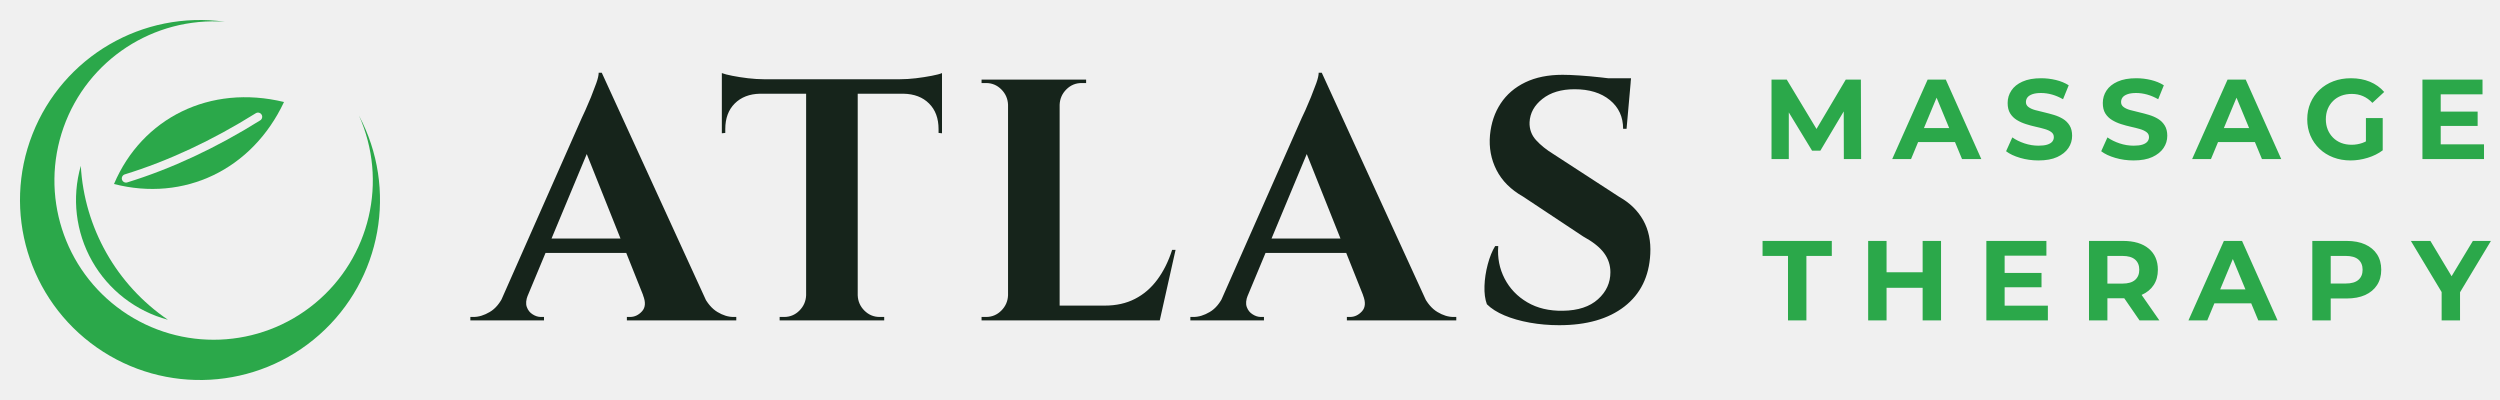
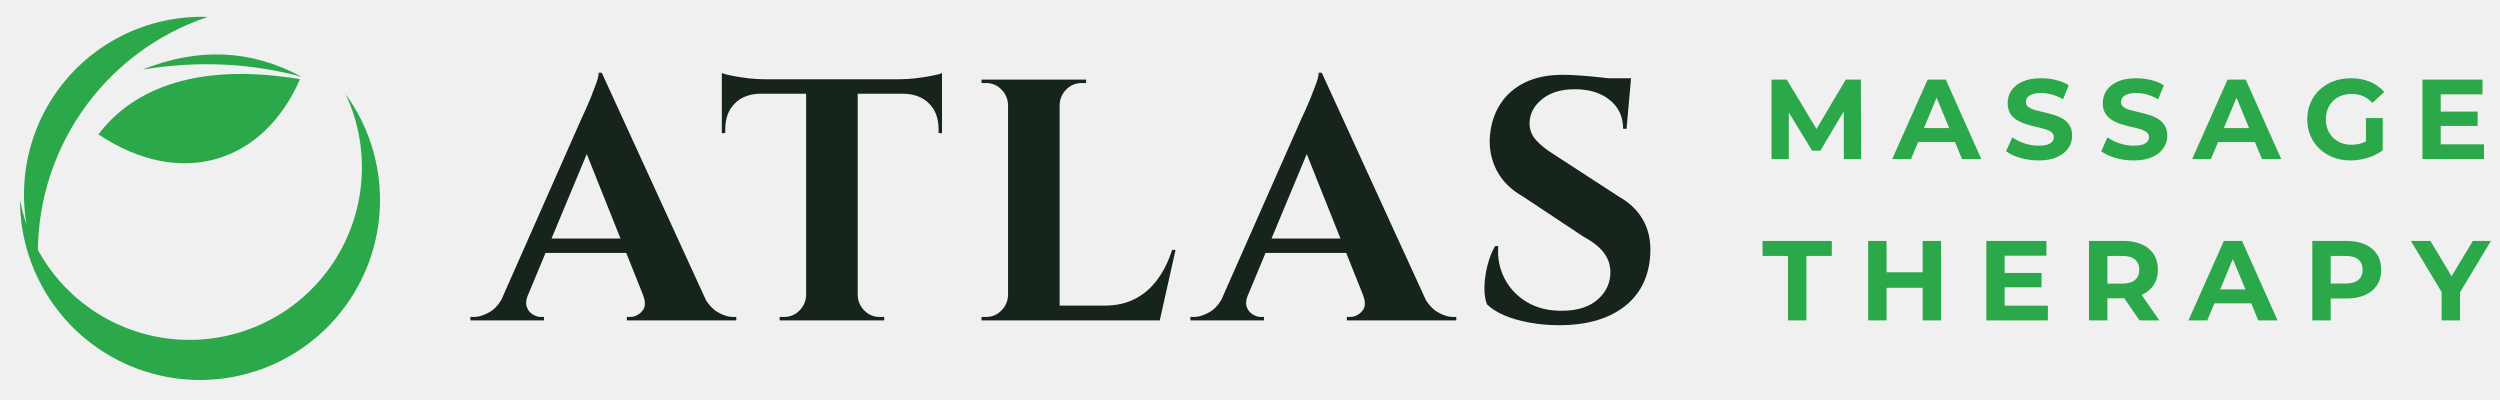
<svg xmlns="http://www.w3.org/2000/svg" viewBox="0 0 625 100" role="img" aria-label="Atlas Massage Therapy">
-   <defs>
-     <mask id="m" maskUnits="userSpaceOnUse" x="0" y="0" width="100" height="100">
-       <rect width="100" height="100" fill="#fff" />
-       <path d="M31.5 44.6 Q48 39.5 64.5 29.2" fill="none" stroke="#000" stroke-width="2.1" stroke-linecap="round" />
-     </mask>
-   </defs>
  <g fill="#2BA84A">
-     <path d="M89.73,28.87 A45 45 0 1 1 56.26,5.44 A39.8 39.8 0 1 0 89.73,28.87Z" />
-     <path d="M41.98,79.94 A31 31 0 0 1 20.2,41.46 A50 50 0 0 0 41.98,79.94Z" />
-     <path d="M28.5 46 C35.5 29.5 52.5 21 71 25.5 C63 42.5 46 50.5 28.5 46Z" mask="url(#m)" />
+     <path d="M86.41 23.55A45 45 0 1 1 5 50A43.13 43.13 0 1 0 86.41 23.55Z" />
+     <path d="M9.53 65.95A44.4 44.4 0 0 1 51.95 4.23A62.17 62.17 0 0 0 9.53 65.95Z" />
+     <path d="M24.6 33.6C33.5 21.8 50 15.6 75 19.8C66 40.5 45.5 47.5 24.6 33.6Z" />
+     <path d="M35.6 17.4Q56.6 9 75.4 19.2Q56.2 14 35.6 17.4Z" />
  </g>
  <path fill="#16241B" d="M145.20 34.78L150.44 18.18L178.57 79.58L163.09 79.58L145.20 34.78M125.93 73.82L131.95 73.82Q131.27 75.54 131.70 76.75Q132.13 77.95 133.16 78.59Q134.19 79.24 135.22 79.24L136 79.24L136 80.10L117.59 80.10L117.59 79.24Q117.59 79.24 117.98 79.24Q118.37 79.24 118.37 79.24Q120.34 79.24 122.45 77.99Q124.56 76.75 125.93 73.82M149.67 18.18L150.44 18.18L150.79 28.67L129.46 79.84L123.18 79.84L145.46 29.45Q145.71 28.93 146.36 27.51Q147 26.09 147.74 24.29Q148.47 22.48 149.07 20.80Q149.67 19.13 149.67 18.18M134.19 59.63L159.47 59.63L159.47 63.24L134.19 63.24L134.19 59.63M160.76 73.82L175.81 73.82Q177.28 76.75 179.34 77.99Q181.40 79.24 183.38 79.24Q183.38 79.24 183.73 79.24Q184.07 79.24 184.07 79.24L184.07 80.10L156.72 80.10L156.72 79.24L157.50 79.24Q159.22 79.24 160.51 77.82Q161.80 76.40 160.76 73.82M201.53 20.16L214.43 20.16L214.43 80.10L201.53 80.10L201.53 20.16M180.46 19.81L235.50 19.81L235.50 23.43L180.46 23.43L180.46 19.81M225.87 23.17L235.50 23.17L235.50 33.32L234.64 33.23L234.64 32.28Q234.64 28.24 232.27 25.88Q229.91 23.51 225.87 23.43L225.87 23.17M235.50 18.27L235.50 20.76L225.01 19.81Q226.90 19.81 229 19.56Q231.11 19.30 232.92 18.95Q234.72 18.61 235.50 18.27M201.53 73.82L201.79 73.82L201.79 80.10L194.91 80.10L194.91 79.24Q194.91 79.24 195.47 79.24Q196.02 79.24 196.02 79.24Q198.26 79.24 199.85 77.65Q201.44 76.06 201.53 73.82M214.17 80.10L214.17 73.82L214.43 73.82Q214.51 76.06 216.10 77.65Q217.70 79.24 219.93 79.24Q219.93 79.24 220.49 79.24Q221.05 79.24 221.05 79.24L221.05 80.10L214.17 80.10M180.46 23.17L190 23.17L190 23.43Q186.05 23.51 183.68 25.88Q181.32 28.24 181.32 32.28L181.32 33.23L180.46 33.32L180.46 23.17M180.46 20.76L180.46 18.27Q181.32 18.61 183.08 18.95Q184.84 19.30 186.99 19.56Q189.14 19.81 190.95 19.81M252.01 19.90L264.91 19.90L264.91 80.10L252.01 80.10L252.01 19.90M264.65 76.40L287.61 76.40L289.68 80.10L264.65 80.10L264.65 76.40M293.03 62.47L293.89 62.47L289.94 80.10L273.08 80.10L276.18 76.40Q280.48 76.40 283.74 74.72Q287.01 73.05 289.33 69.91Q291.66 66.77 293.03 62.47M252.01 73.82L252.27 73.82L252.27 80.10L245.39 80.10L245.39 79.24Q245.39 79.24 245.95 79.24Q246.51 79.24 246.51 79.24Q248.74 79.24 250.33 77.65Q251.92 76.06 252.01 73.82M252.27 19.90L252.27 26.18L252.01 26.18Q251.92 23.94 250.33 22.35Q248.74 20.76 246.51 20.76Q246.51 20.76 245.95 20.76Q245.39 20.76 245.39 20.76L245.39 19.90L252.27 19.90M264.91 26.18L264.65 26.18L264.65 19.90L271.53 19.90L271.53 20.76Q271.45 20.76 270.93 20.76Q270.41 20.76 270.41 20.76Q268.18 20.76 266.59 22.35Q265 23.94 264.91 26.18M325.20 34.78L330.44 18.18L358.56 79.58L343.08 79.58L325.20 34.78M305.93 73.82L311.95 73.82Q311.26 75.54 311.69 76.75Q312.12 77.95 313.16 78.59Q314.19 79.24 315.22 79.24L315.99 79.24L315.99 80.10L297.59 80.10L297.59 79.24Q297.59 79.24 297.98 79.24Q298.36 79.24 298.36 79.24Q300.34 79.24 302.45 77.99Q304.56 76.75 305.93 73.82M329.67 18.18L330.44 18.18L330.79 28.67L309.46 79.84L303.18 79.84L325.45 29.45Q325.71 28.93 326.36 27.51Q327 26.09 327.73 24.29Q328.46 22.48 329.07 20.80Q329.67 19.13 329.67 18.18M314.19 59.63L339.47 59.63L339.47 63.24L314.19 63.24L314.19 59.63M340.76 73.82L355.81 73.82Q357.27 76.75 359.34 77.99Q361.40 79.24 363.38 79.24Q363.38 79.24 363.72 79.24Q364.07 79.24 364.07 79.24L364.07 80.10L336.72 80.10L336.72 79.24L337.49 79.24Q339.21 79.24 340.50 77.82Q341.79 76.40 340.76 73.82M390.64 18.70Q392.36 18.70 394.90 18.87Q397.44 19.04 400.14 19.34Q402.85 19.64 404.88 19.94Q406.90 20.24 407.67 20.59L406.64 32.20L405.78 32.20Q405.78 27.73 402.47 25.02Q399.16 22.31 393.65 22.31Q388.66 22.31 385.61 24.72Q382.56 27.12 382.39 30.56Q382.30 33.14 384.02 35.04Q385.74 36.93 388.41 38.56L404.83 49.23Q408.79 51.46 410.81 55.07Q412.83 58.69 412.57 63.50Q412.14 71.93 406.12 76.62Q400.10 81.30 389.78 81.30Q386 81.30 382.43 80.66Q378.86 80.01 376.11 78.85Q373.36 77.69 371.72 76.06Q371.03 74.17 371.12 71.50Q371.21 68.83 371.94 66.08Q372.67 63.33 373.79 61.52L374.56 61.52Q374.22 65.91 376.15 69.65Q378.09 73.39 381.83 75.58Q385.57 77.78 390.73 77.69Q396.40 77.61 399.50 74.81Q402.60 72.02 402.60 68.06Q402.60 65.39 401 63.24Q399.41 61.09 395.80 59.12L380.75 49.14Q376.19 46.56 374.13 42.52Q372.07 38.48 372.50 33.75Q372.93 29.27 375.16 25.88Q377.40 22.48 381.31 20.59Q385.22 18.70 390.64 18.70M397.44 19.56L407.76 19.56L407.58 21.36L397.44 21.36" />
  <path fill="#2BA84A" d="M447.20 39.77L442.88 39.77L442.88 19.90L446.69 19.90L455.14 33.92L453.13 33.92L461.44 19.90L465.22 19.90L465.28 39.77L460.96 39.77L460.93 26.51L461.73 26.51L455.09 37.67L453.02 37.67L446.23 26.51L447.20 26.51M477.76 39.77L473.05 39.77L481.91 19.90L486.45 19.90L495.33 39.77L490.51 39.77L483.24 22.23L485.06 22.23L477.76 39.77M490.16 35.51L477.48 35.51L478.70 32.02L488.92 32.02M509.60 40.11Q507.22 40.11 505.04 39.47Q502.85 38.83 501.52 37.81L503.08 34.35Q504.35 35.25 506.10 35.84Q507.85 36.42 509.63 36.42Q511 36.42 511.83 36.15Q512.67 35.88 513.07 35.40Q513.46 34.91 513.46 34.29Q513.46 33.49 512.84 33.03Q512.22 32.56 511.19 32.26Q510.17 31.96 508.94 31.69Q507.70 31.42 506.47 31.02Q505.23 30.63 504.21 30Q503.19 29.38 502.55 28.36Q501.91 27.34 501.91 25.75Q501.91 24.04 502.84 22.64Q503.76 21.23 505.62 20.40Q507.48 19.56 510.29 19.56Q512.16 19.56 513.98 20Q515.79 20.44 517.18 21.32L515.76 24.81Q514.37 24.02 512.98 23.63Q511.59 23.25 510.26 23.25Q508.92 23.25 508.07 23.56Q507.22 23.87 506.85 24.37Q506.48 24.87 506.48 25.52Q506.48 26.29 507.11 26.75Q507.73 27.22 508.75 27.51Q509.78 27.79 511.01 28.07Q512.24 28.36 513.48 28.73Q514.71 29.10 515.74 29.72Q516.76 30.34 517.40 31.37Q518.03 32.39 518.03 33.95Q518.03 35.62 517.10 37.01Q516.16 38.40 514.30 39.26Q512.44 40.11 509.60 40.11M533.39 40.11Q531 40.11 528.82 39.47Q526.63 38.83 525.30 37.81L526.86 34.35Q528.14 35.25 529.88 35.84Q531.63 36.42 533.42 36.42Q534.78 36.42 535.62 36.15Q536.45 35.88 536.85 35.40Q537.25 34.91 537.25 34.29Q537.25 33.49 536.62 33.03Q536 32.56 534.98 32.26Q533.95 31.96 532.72 31.69Q531.49 31.42 530.25 31.02Q529.02 30.63 528 30Q526.97 29.38 526.33 28.36Q525.70 27.34 525.70 25.75Q525.70 24.04 526.62 22.64Q527.54 21.23 529.40 20.40Q531.26 19.56 534.07 19.56Q535.94 19.56 537.76 20Q539.57 20.44 540.96 21.32L539.55 24.81Q538.16 24.02 536.76 23.63Q535.37 23.25 534.04 23.25Q532.71 23.25 531.85 23.56Q531 23.87 530.63 24.37Q530.27 24.87 530.27 25.52Q530.27 26.29 530.89 26.75Q531.51 27.22 532.54 27.51Q533.56 27.79 534.79 28.07Q536.03 28.36 537.26 28.73Q538.50 29.10 539.52 29.72Q540.54 30.34 541.18 31.37Q541.82 32.39 541.82 33.95Q541.82 35.62 540.88 37.01Q539.94 38.40 538.08 39.26Q536.23 40.11 533.39 40.11M552.74 39.77L548.03 39.77L556.89 19.90L561.43 19.90L570.31 39.77L565.49 39.77L558.22 22.23L560.04 22.23L552.74 39.77M565.14 35.51L552.46 35.51L553.68 32.02L563.90 32.02M587.65 40.11Q585.29 40.11 583.32 39.35Q581.35 38.60 579.89 37.21Q578.43 35.82 577.62 33.95Q576.81 32.08 576.81 29.83Q576.81 27.59 577.62 25.72Q578.43 23.84 579.90 22.45Q581.38 21.06 583.36 20.31Q585.35 19.56 587.74 19.56Q590.37 19.56 592.49 20.44Q594.60 21.32 596.05 22.99L593.10 25.72Q592.02 24.58 590.74 24.03Q589.47 23.48 587.96 23.48Q586.51 23.48 585.32 23.93Q584.13 24.38 583.27 25.24Q582.40 26.09 581.93 27.25Q581.46 28.41 581.46 29.83Q581.46 31.22 581.93 32.39Q582.40 33.55 583.27 34.42Q584.13 35.28 585.31 35.74Q586.49 36.19 587.91 36.19Q589.27 36.19 590.56 35.75Q591.85 35.31 593.07 34.26L595.68 37.58Q594.06 38.80 591.92 39.45Q589.78 40.11 587.65 40.11M595.68 29.52L595.68 37.58L591.48 36.98L591.48 29.52M621 39.77L605.61 39.77L605.61 19.90L620.63 19.90L620.63 23.59L610.18 23.59L610.18 36.08L621 36.08L621 39.77M619.41 31.48L609.84 31.48L609.84 27.90L619.41 27.90M451.60 80.10L447 80.10L447 63.98L440.64 63.98L440.64 60.23L457.95 60.23L457.95 63.98L451.60 63.98M485.26 80.10L480.66 80.10L480.66 60.23L485.26 60.23L485.26 80.10M471.64 80.10L467.04 80.10L467.04 60.23L471.64 60.23L471.64 80.10M481 71.95L471.30 71.95L471.30 68.07L481 68.07M511.97 80.10L496.59 80.10L496.59 60.23L511.60 60.23L511.60 63.92L501.16 63.92L501.16 76.41L511.97 76.41L511.97 80.10M510.38 71.81L500.82 71.81L500.82 68.24L510.38 68.24M526.85 80.10L522.25 80.10L522.25 60.23L530.73 60.23Q534.88 60.23 537.18 62.15Q539.47 64.07 539.47 67.44Q539.47 69.66 538.42 71.26Q537.37 72.86 535.44 73.71Q533.52 74.57 530.85 74.57L524.80 74.57L526.85 72.55L526.85 80.10M539.84 80.10L534.88 80.10L529.91 72.89L534.82 72.89L539.84 80.10M526.85 61.79L526.85 73.06L524.80 70.90L530.59 70.90Q532.72 70.90 533.77 69.98Q534.82 69.06 534.82 67.44Q534.82 65.80 533.77 64.89Q532.72 63.98 530.59 63.98L524.80 63.98M551.82 80.10L547.11 80.10L555.97 60.23L560.51 60.23L569.39 80.10L564.57 80.10L557.30 62.56L559.12 62.56L551.82 80.10M564.23 75.84L551.54 75.84L552.76 72.35L562.98 72.35M582.68 80.10L578.08 80.10L578.08 60.23L586.68 60.23Q589.35 60.23 591.28 61.10Q593.21 61.97 594.26 63.58Q595.31 65.20 595.31 67.44Q595.31 69.66 594.26 71.27Q593.21 72.89 591.28 73.76Q589.35 74.62 586.68 74.62L580.64 74.62L582.68 72.55L582.68 80.10M582.68 61.79L582.68 73.06L580.64 70.88L586.42 70.88Q588.55 70.88 589.60 69.97Q590.65 69.06 590.65 67.44Q590.65 65.80 589.60 64.89Q588.55 63.98 586.42 63.98L580.64 63.98M615.01 80.10L610.41 80.10L610.41 71.98L611.46 74.76L602.72 60.23L607.60 60.23L614.30 71.39L611.49 71.39L618.22 60.23L622.73 60.23L613.99 74.76L615.01 71.98" />
</svg>
